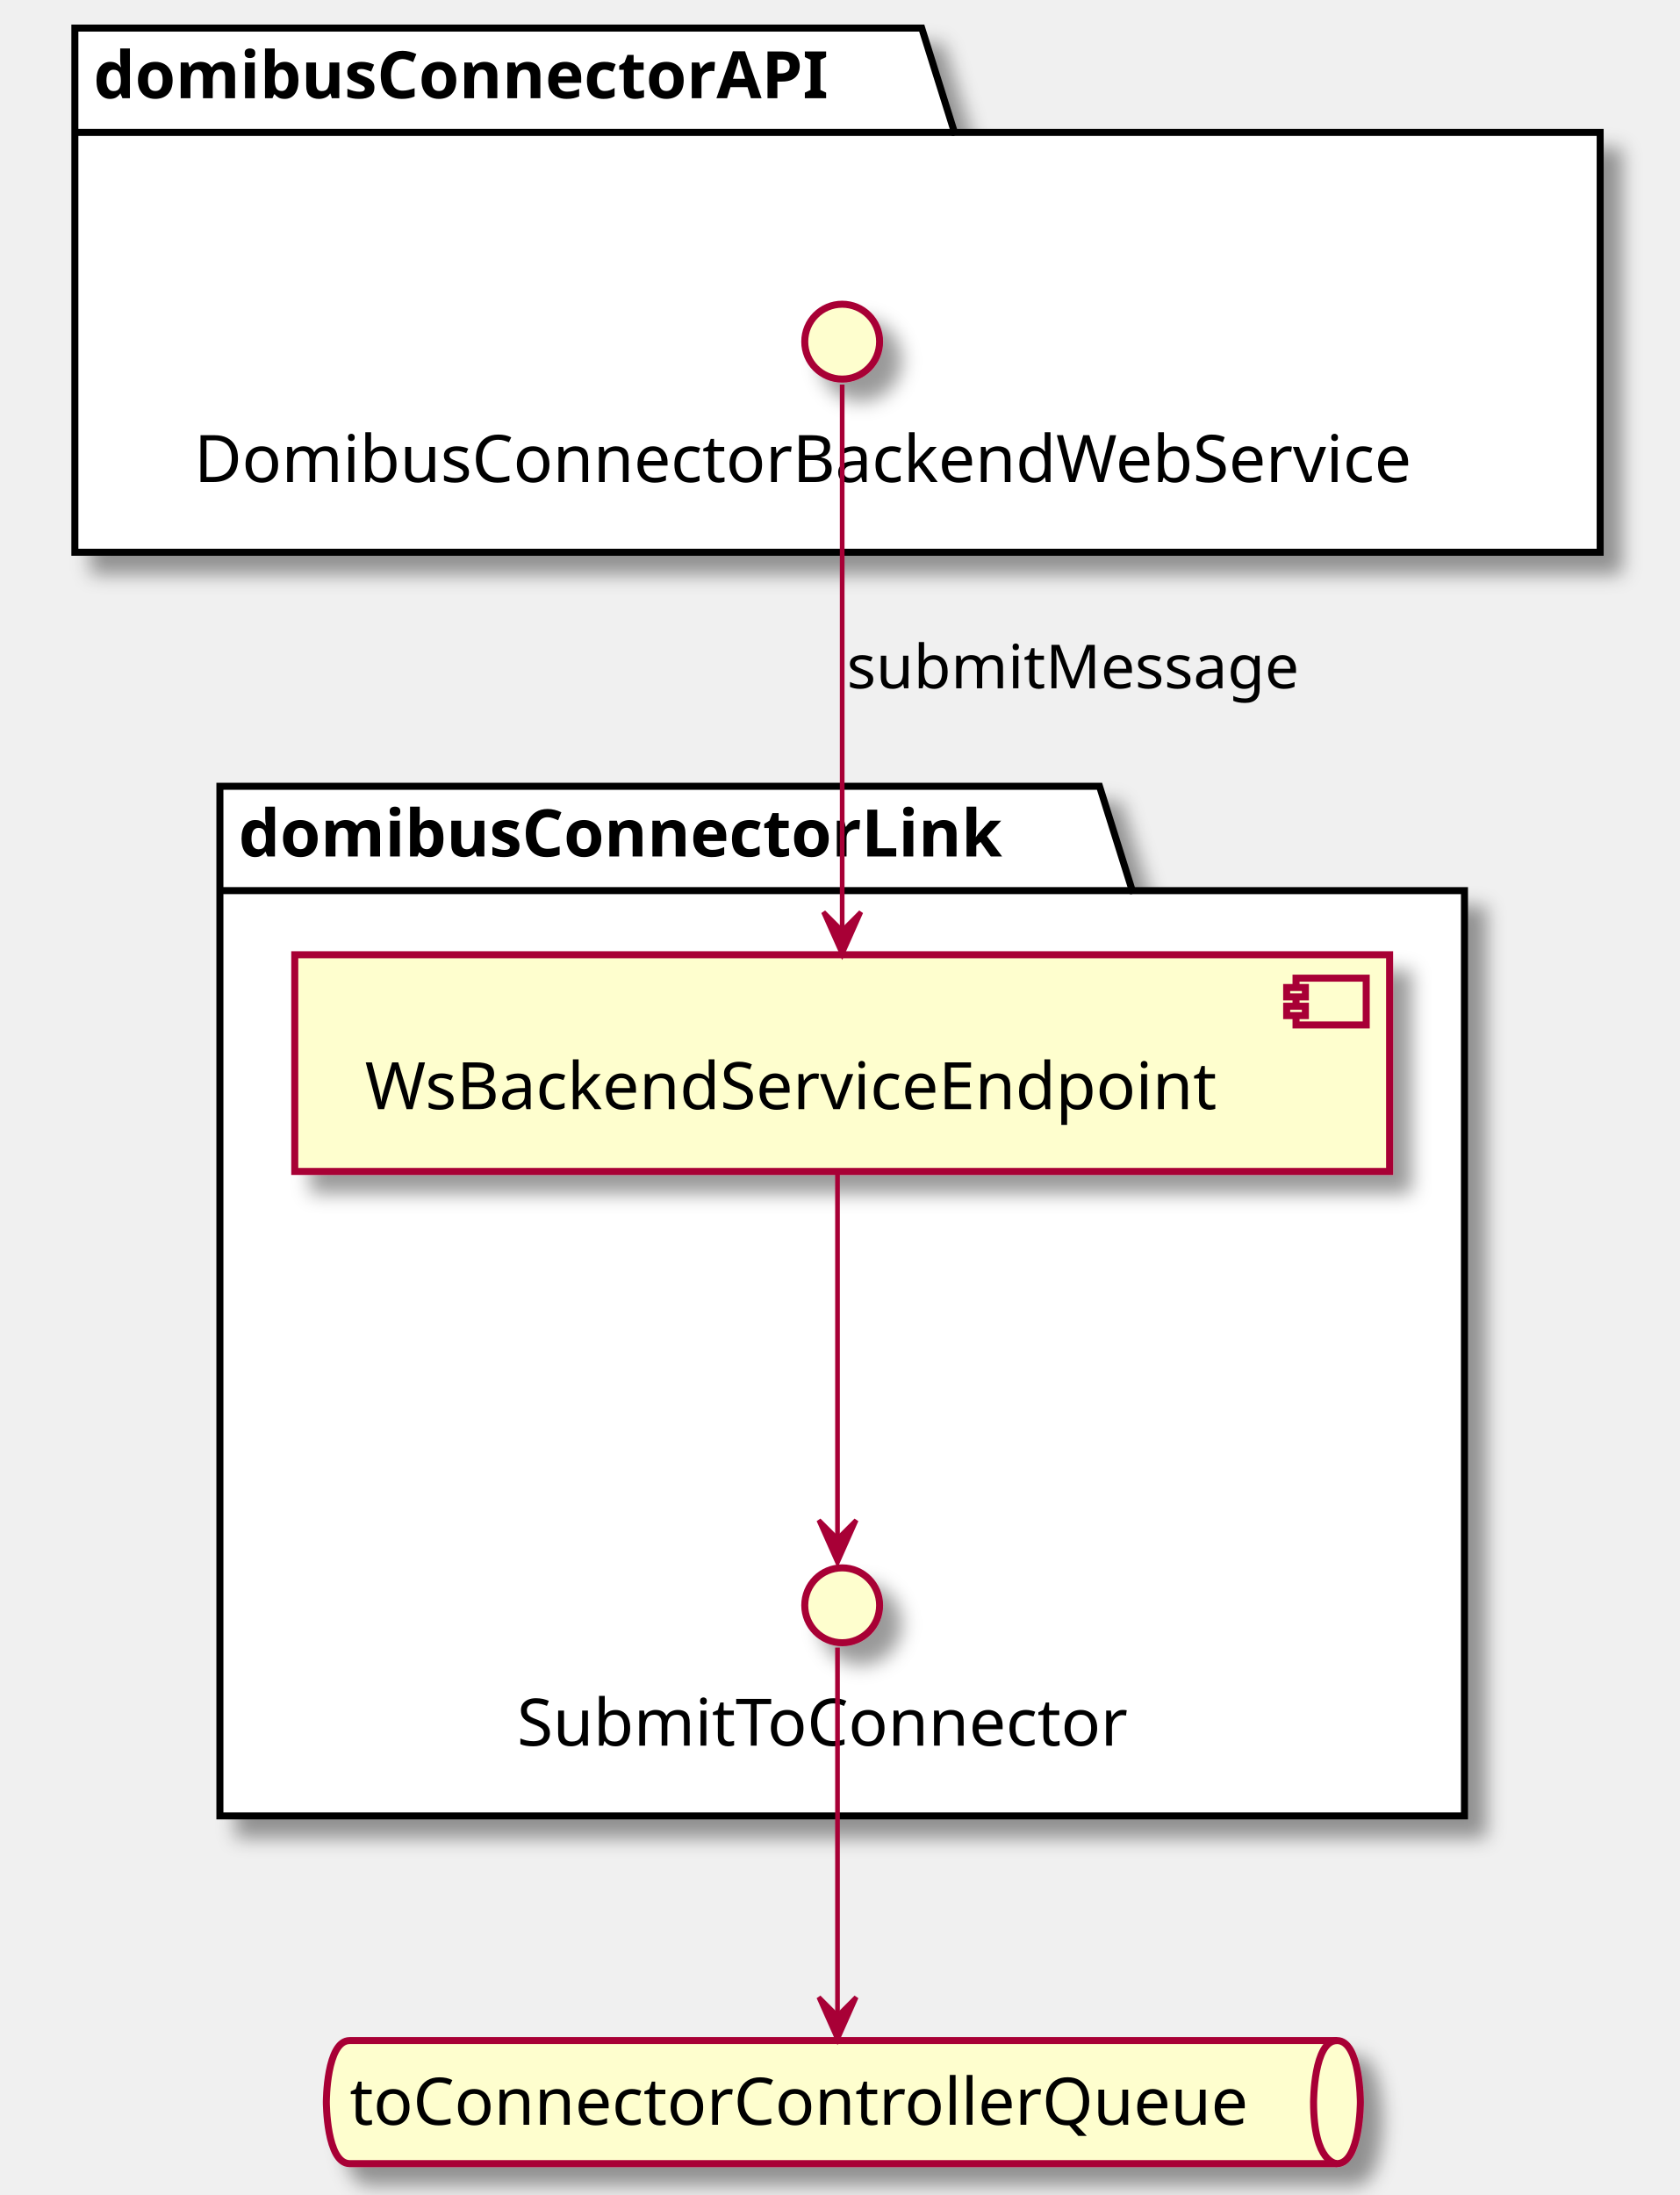
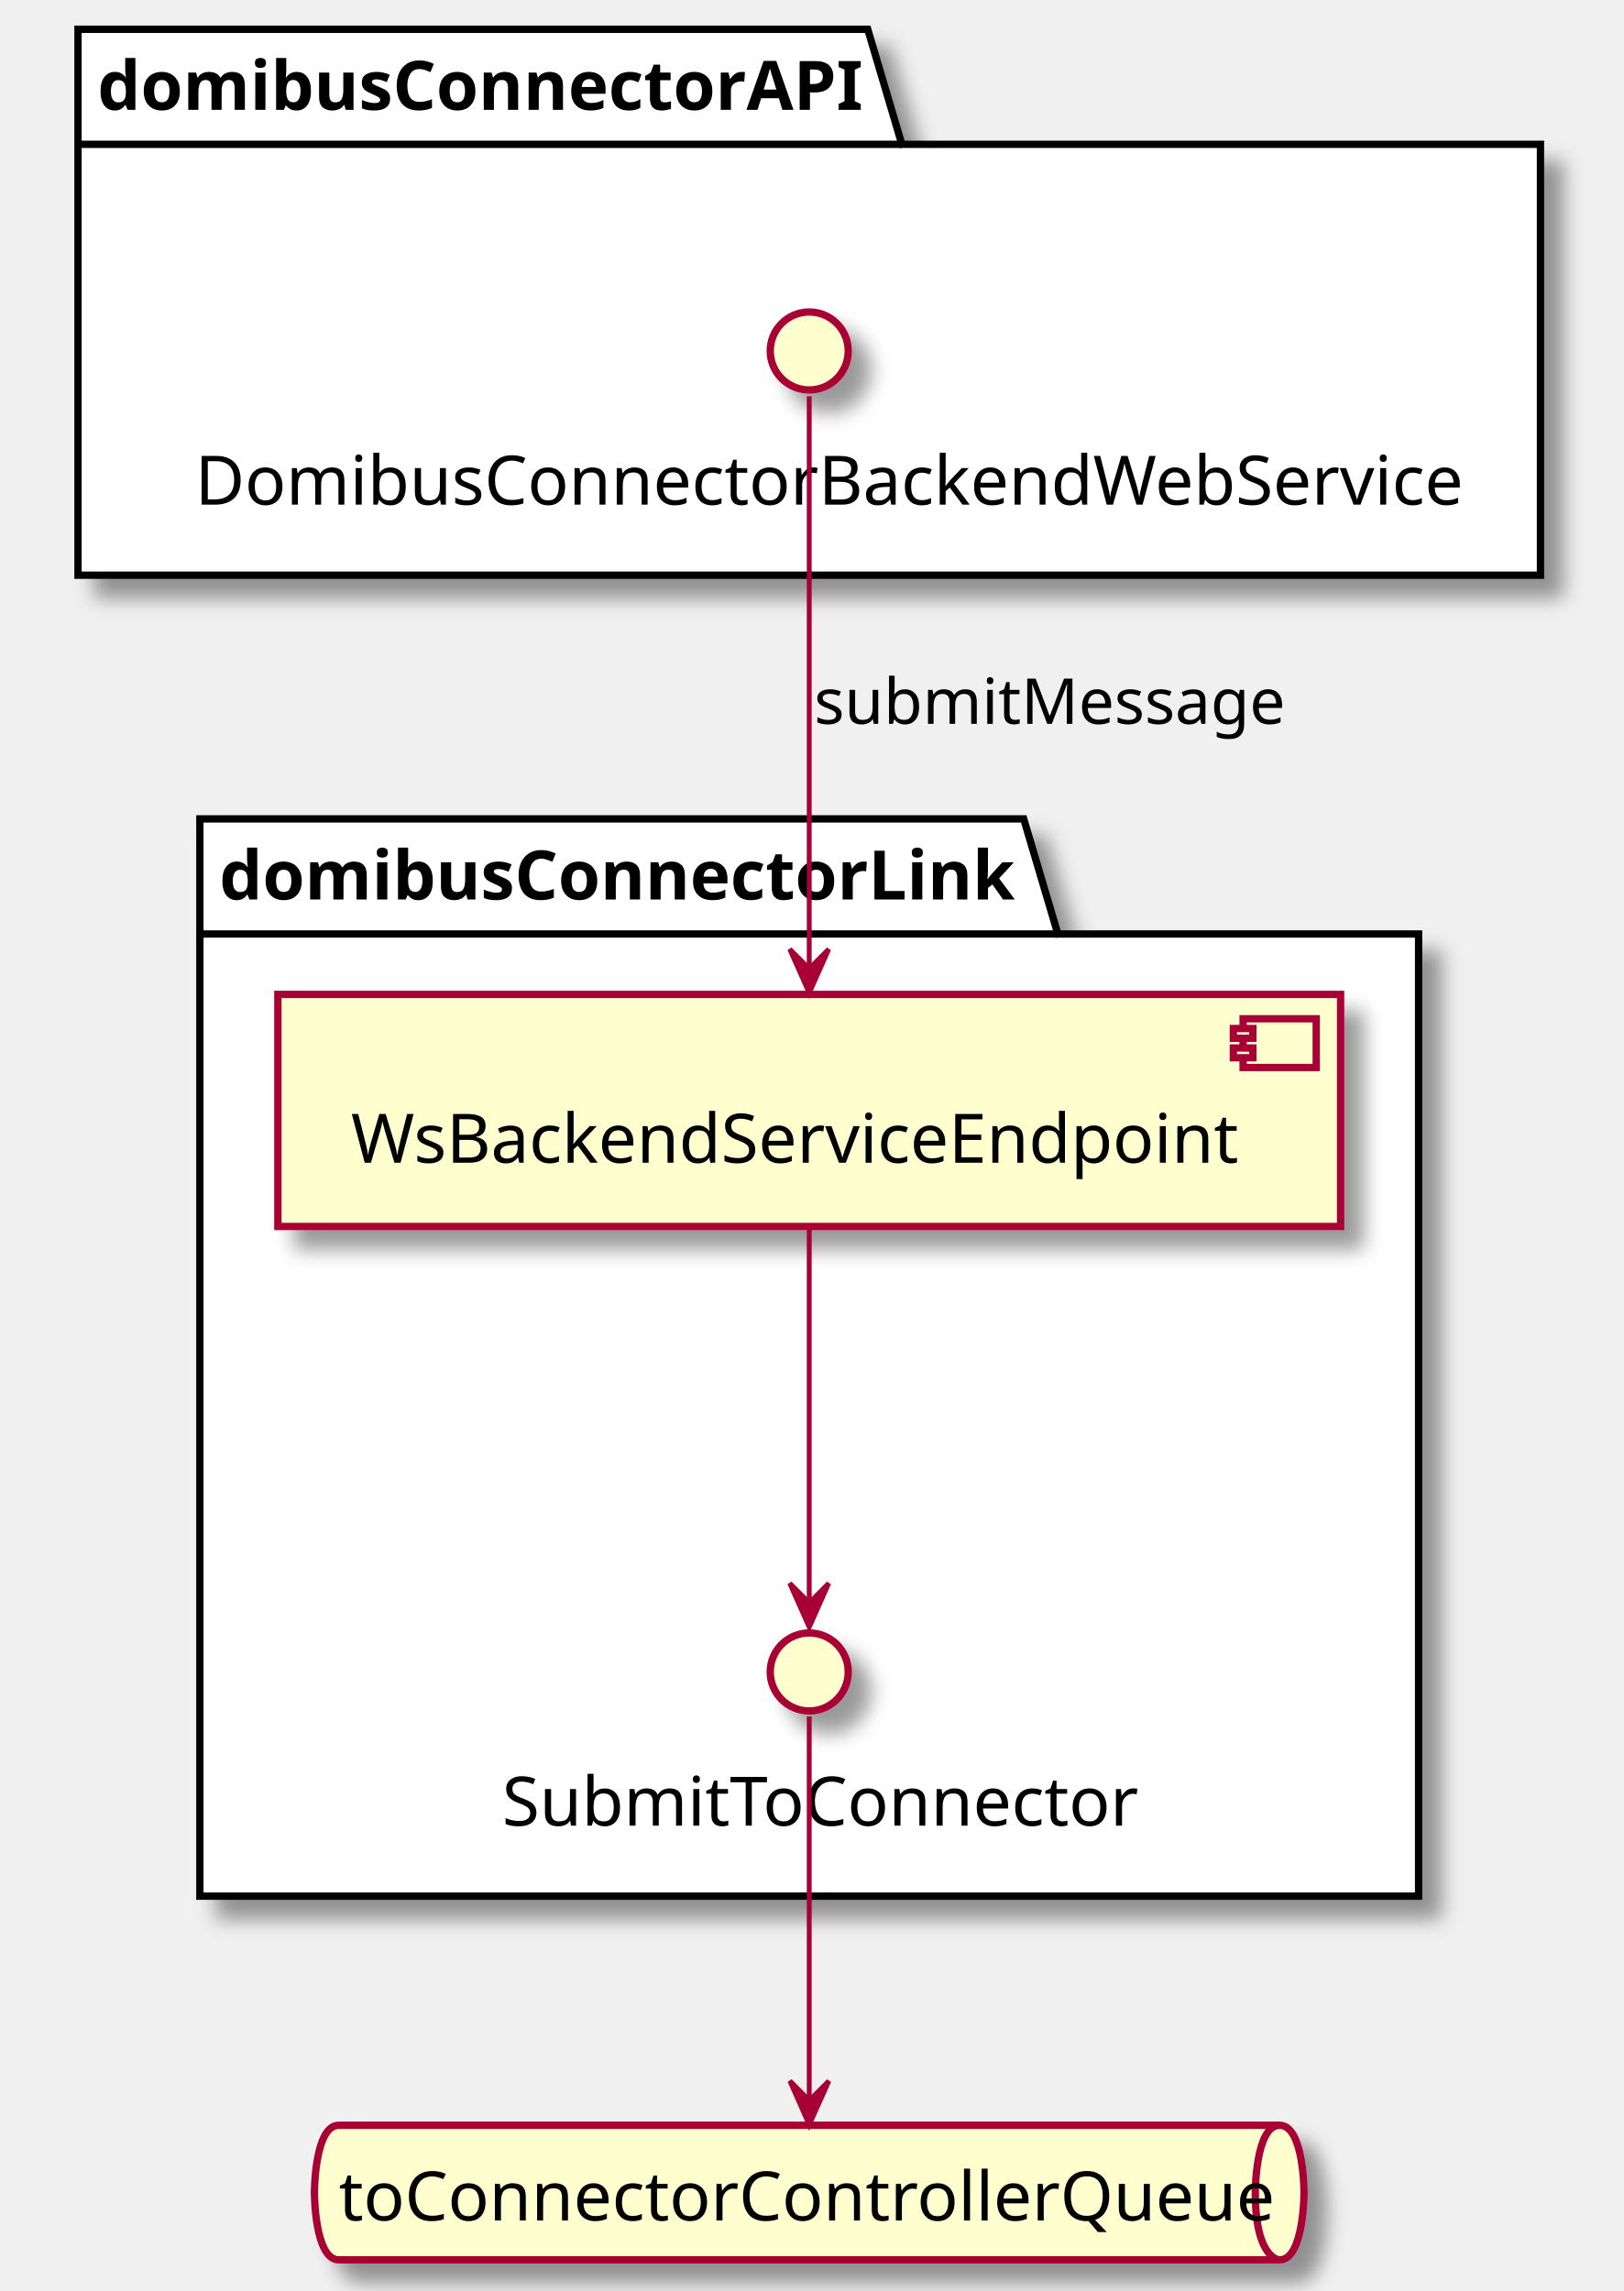
- <svg xmlns="http://www.w3.org/2000/svg" contentScriptType="application/ecmascript" contentStyleType="text/css" height="469px" preserveAspectRatio="none" style="width:359px;height:469px;background:#FFFFFF;" version="1.1" viewBox="0 0 359 469" width="359px" zoomAndPan="magnify">
+ <svg xmlns="http://www.w3.org/2000/svg" contentScriptType="application/ecmascript" contentStyleType="text/css" height="470px" preserveAspectRatio="none" style="width:333px;height:470px;background:#FFFFFF;" version="1.1" viewBox="0 0 333 470" width="333px" zoomAndPan="magnify">
  <defs>
    <filter height="300%" id="f18c8mhfnybgdl" width="300%" x="-1" y="-1">
      <feGaussianBlur result="blurOut" stdDeviation="2.0" />
      <feColorMatrix in="blurOut" result="blurOut2" type="matrix" values="0 0 0 0 0 0 0 0 0 0 0 0 0 0 0 0 0 0 .4 0" />
      <feOffset dx="4.0" dy="4.0" in="blurOut2" result="blurOut3" />
      <feBlend in="SourceGraphic" in2="blurOut3" mode="normal" />
    </filter>
  </defs>
  <g>
-     <polygon fill="#FFFFFF" filter="url(#f18c8mhfnybgdl)" points="16,6,197,6,204,28.297,342,28.297,342,118,16,118,16,6" style="stroke:#000000;stroke-width:1.5;" />
-     <line style="stroke:#000000;stroke-width:1.5;" x1="16" x2="204" y1="28.297" y2="28.297" />
-     <text fill="#000000" font-family="sans-serif" font-size="14" font-weight="bold" lengthAdjust="spacing" textLength="175" x="20" y="20.995">domibusConnectorAPI</text>
-     <polygon fill="#FFFFFF" filter="url(#f18c8mhfnybgdl)" points="47,168,235,168,242,190.297,313,190.297,313,388,47,388,47,168" style="stroke:#000000;stroke-width:1.5;" />
-     <line style="stroke:#000000;stroke-width:1.5;" x1="47" x2="242" y1="190.297" y2="190.297" />
-     <text fill="#000000" font-family="sans-serif" font-size="14" font-weight="bold" lengthAdjust="spacing" textLength="182" x="51" y="182.995">domibusConnectorLink</text>
-     <ellipse cx="180" cy="73" fill="#FEFECE" filter="url(#f18c8mhfnybgdl)" rx="8" ry="8" style="stroke:#A80036;stroke-width:1.5;" />
-     <text fill="#000000" font-family="sans-serif" font-size="14" lengthAdjust="spacing" textLength="277" x="41.5" y="102.995">DomibusConnectorBackendWebService</text>
-     <rect fill="#FEFECE" filter="url(#f18c8mhfnybgdl)" height="46.297" style="stroke:#A80036;stroke-width:1.5;" width="234" x="63" y="204" />
-     <rect fill="#FEFECE" height="10" style="stroke:#A80036;stroke-width:1.5;" width="15" x="277" y="209" />
-     <rect fill="#FEFECE" height="2" style="stroke:#A80036;stroke-width:1.5;" width="4" x="275" y="211" />
-     <rect fill="#FEFECE" height="2" style="stroke:#A80036;stroke-width:1.5;" width="4" x="275" y="215" />
-     <text fill="#000000" font-family="sans-serif" font-size="14" lengthAdjust="spacing" textLength="194" x="78" y="236.995">WsBackendServiceEndpoint</text>
-     <ellipse cx="180" cy="343" fill="#FEFECE" filter="url(#f18c8mhfnybgdl)" rx="8" ry="8" style="stroke:#A80036;stroke-width:1.5;" />
-     <text fill="#000000" font-family="sans-serif" font-size="14" lengthAdjust="spacing" textLength="139" x="110.5" y="372.995">SubmitToConnector</text>
-     <path d="M74.75,436 L285.75,436 C290.75,436 290.75,449.148 290.75,449.148 C290.75,449.148 290.75,462.297 285.75,462.297 L74.75,462.297 C69.75,462.297 69.75,449.148 69.75,449.148 C69.75,449.148 69.75,436 74.75,436 " fill="#FEFECE" filter="url(#f18c8mhfnybgdl)" style="stroke:#A80036;stroke-width:1.5;" />
-     <path d="M285.75,436 C280.75,436 280.75,449.148 280.75,449.148 C280.75,462.297 285.75,462.297 285.75,462.297 " fill="none" style="stroke:#A80036;stroke-width:1.5;" />
-     <text fill="#000000" font-family="sans-serif" font-size="14" lengthAdjust="spacing" textLength="201" x="74.75" y="453.995">toConnectorControllerQueue</text>
-     <path d="M180,82.172 C180,82.172 180,198.885 180,198.885 " fill="none" id="DomibusConnectorBackendWebService-to-WsBackendServiceEndpoint" style="stroke:#A80036;stroke-width:1.0;" />
-     <polygon fill="#A80036" points="180,203.885,184,194.885,180,198.885,176,194.885,180,203.885" style="stroke:#A80036;stroke-width:1.0;" />
-     <text fill="#000000" font-family="sans-serif" font-size="13" lengthAdjust="spacing" textLength="101" x="181" y="147.067">submitMessage</text>
-     <path d="M179,250.196 C179,250.196 179,328.82 179,328.82 " fill="none" id="WsBackendServiceEndpoint-to-SubmitToConnector" style="stroke:#A80036;stroke-width:1.0;" />
-     <polygon fill="#A80036" points="179,333.82,183,324.82,179,328.82,175,324.82,179,333.82" style="stroke:#A80036;stroke-width:1.0;" />
-     <path d="M179,352.038 C179,352.038 179,430.746 179,430.746 " fill="none" id="SubmitToConnector-to-toConnectorControllerQueue" style="stroke:#A80036;stroke-width:1.0;" />
-     <polygon fill="#A80036" points="179,435.746,183,426.746,179,430.746,175,426.746,179,435.746" style="stroke:#A80036;stroke-width:1.0;" />
+     <polygon fill="#FFFFFF" filter="url(#f18c8mhfnybgdl)" points="16,6,178,6,185,29.609,316,29.609,316,118,16,118,16,6" style="stroke:#000000;stroke-width:1.5;" />
+     <line style="stroke:#000000;stroke-width:1.5;" x1="16" x2="185" y1="29.609" y2="29.609" />
+     <text fill="#000000" font-family="sans-serif" font-size="14" font-weight="bold" lengthAdjust="spacing" textLength="156" x="20" y="22.533">domibusConnectorAPI</text>
+     <polygon fill="#FFFFFF" filter="url(#f18c8mhfnybgdl)" points="41,168,210,168,217,191.609,291,191.609,291,389,41,389,41,168" style="stroke:#000000;stroke-width:1.5;" />
+     <line style="stroke:#000000;stroke-width:1.5;" x1="41" x2="217" y1="191.609" y2="191.609" />
+     <text fill="#000000" font-family="sans-serif" font-size="14" font-weight="bold" lengthAdjust="spacing" textLength="163" x="45" y="184.533">domibusConnectorLink</text>
+     <ellipse cx="166" cy="72" fill="#FEFECE" filter="url(#f18c8mhfnybgdl)" rx="8" ry="8" style="stroke:#A80036;stroke-width:1.5;" />
+     <text fill="#000000" font-family="sans-serif" font-size="14" lengthAdjust="spacing" textLength="252" x="40" y="103.533">DomibusConnectorBackendWebService</text>
+     <rect fill="#FEFECE" filter="url(#f18c8mhfnybgdl)" height="47.609" style="stroke:#A80036;stroke-width:1.5;" width="218" x="57" y="204" />
+     <rect fill="#FEFECE" height="10" style="stroke:#A80036;stroke-width:1.5;" width="15" x="255" y="209" />
+     <rect fill="#FEFECE" height="2" style="stroke:#A80036;stroke-width:1.5;" width="4" x="253" y="211" />
+     <rect fill="#FEFECE" height="2" style="stroke:#A80036;stroke-width:1.5;" width="4" x="253" y="215" />
+     <text fill="#000000" font-family="sans-serif" font-size="14" lengthAdjust="spacing" textLength="178" x="72" y="238.533">WsBackendServiceEndpoint</text>
+     <ellipse cx="166" cy="343" fill="#FEFECE" filter="url(#f18c8mhfnybgdl)" rx="8" ry="8" style="stroke:#A80036;stroke-width:1.5;" />
+     <text fill="#000000" font-family="sans-serif" font-size="14" lengthAdjust="spacing" textLength="126" x="103" y="374.533">SubmitToConnector</text>
+     <path d="M69.5,436 L262.5,436 C267.5,436 267.5,449.805 267.5,449.805 C267.5,449.805 267.5,463.609 262.5,463.609 L69.5,463.609 C64.5,463.609 64.5,449.805 64.5,449.805 C64.5,449.805 64.5,436 69.5,436 " fill="#FEFECE" filter="url(#f18c8mhfnybgdl)" style="stroke:#A80036;stroke-width:1.5;" />
+     <path d="M262.5,436 C257.5,436 257.5,449.805 257.5,449.805 C257.5,463.609 262.5,463.609 262.5,463.609 " fill="none" style="stroke:#A80036;stroke-width:1.5;" />
+     <text fill="#000000" font-family="sans-serif" font-size="14" lengthAdjust="spacing" textLength="183" x="69.5" y="455.533">toConnectorControllerQueue</text>
+     <path d="M166,81.29 C166,81.29 166,198.72 166,198.72 " fill="none" id="DomibusConnectorBackendWebService-to-WsBackendServiceEndpoint" style="stroke:#A80036;stroke-width:1.0;" />
+     <polygon fill="#A80036" points="166,203.72,170,194.72,166,198.72,162,194.72,166,203.72" style="stroke:#A80036;stroke-width:1.0;" />
+     <text fill="#000000" font-family="sans-serif" font-size="13" lengthAdjust="spacing" textLength="92" x="167" y="148.495">submitMessage</text>
+     <path d="M166,252.11 C166,252.11 166,328.81 166,328.81 " fill="none" id="WsBackendServiceEndpoint-to-SubmitToConnector" style="stroke:#A80036;stroke-width:1.0;" />
+     <polygon fill="#A80036" points="166,333.81,170,324.81,166,328.81,162,324.81,166,333.81" style="stroke:#A80036;stroke-width:1.0;" />
+     <path d="M166,352.12 C166,352.12 166,430.91 166,430.91 " fill="none" id="SubmitToConnector-to-toConnectorControllerQueue" style="stroke:#A80036;stroke-width:1.0;" />
+     <polygon fill="#A80036" points="166,435.91,170.026,426.921,166.014,430.91,162.026,426.899,166,435.91" style="stroke:#A80036;stroke-width:1.0;" />
  </g>
</svg>
